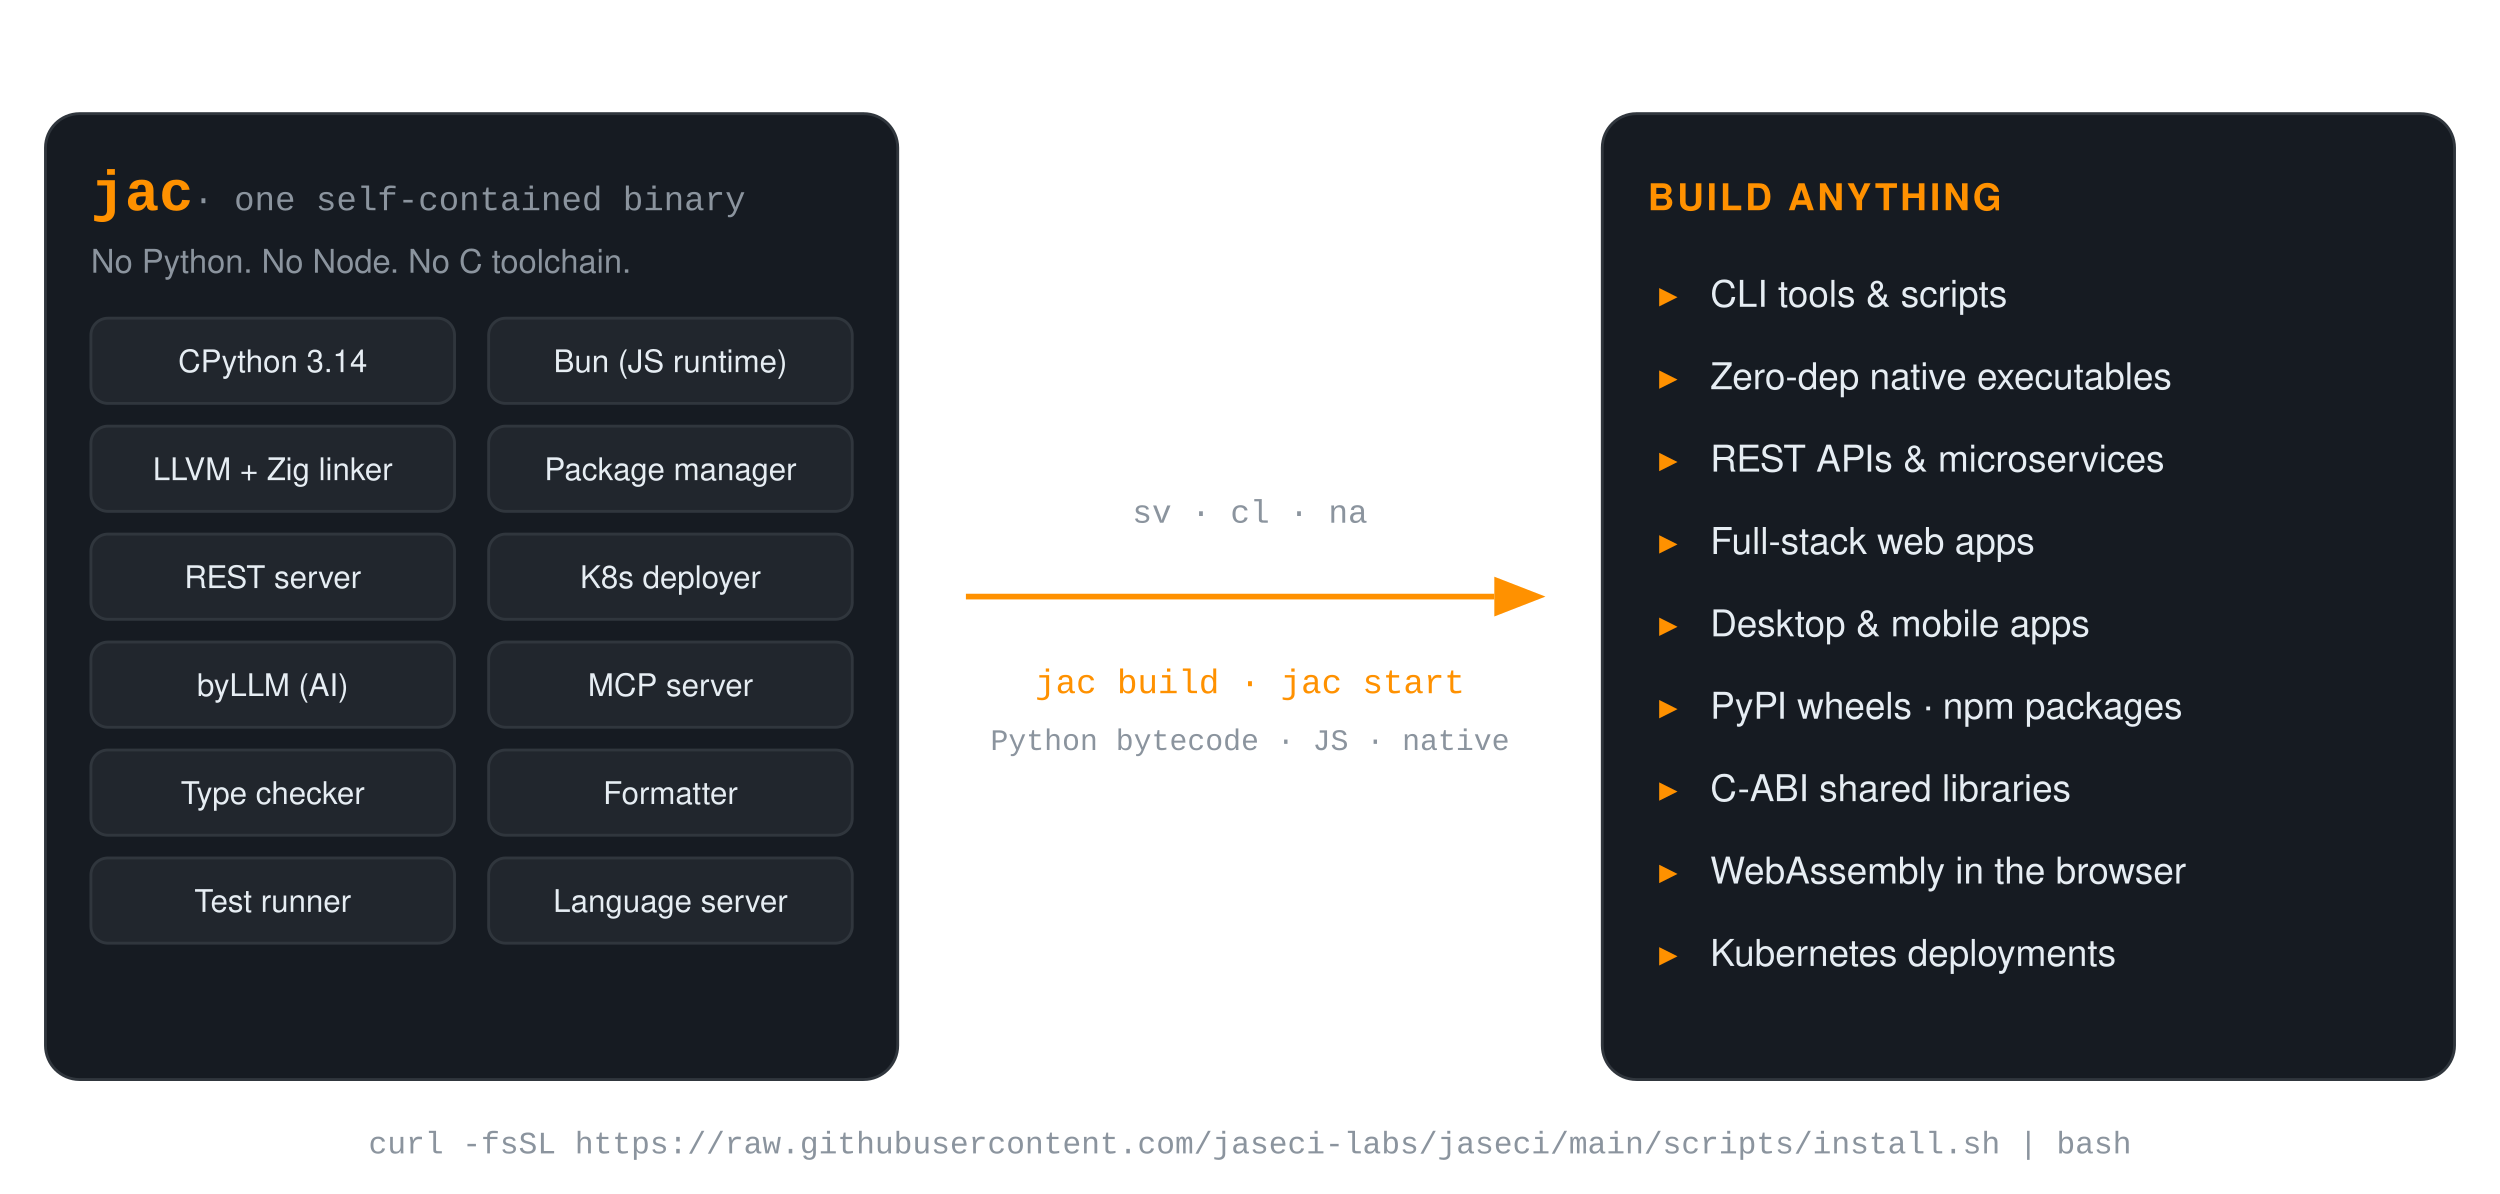
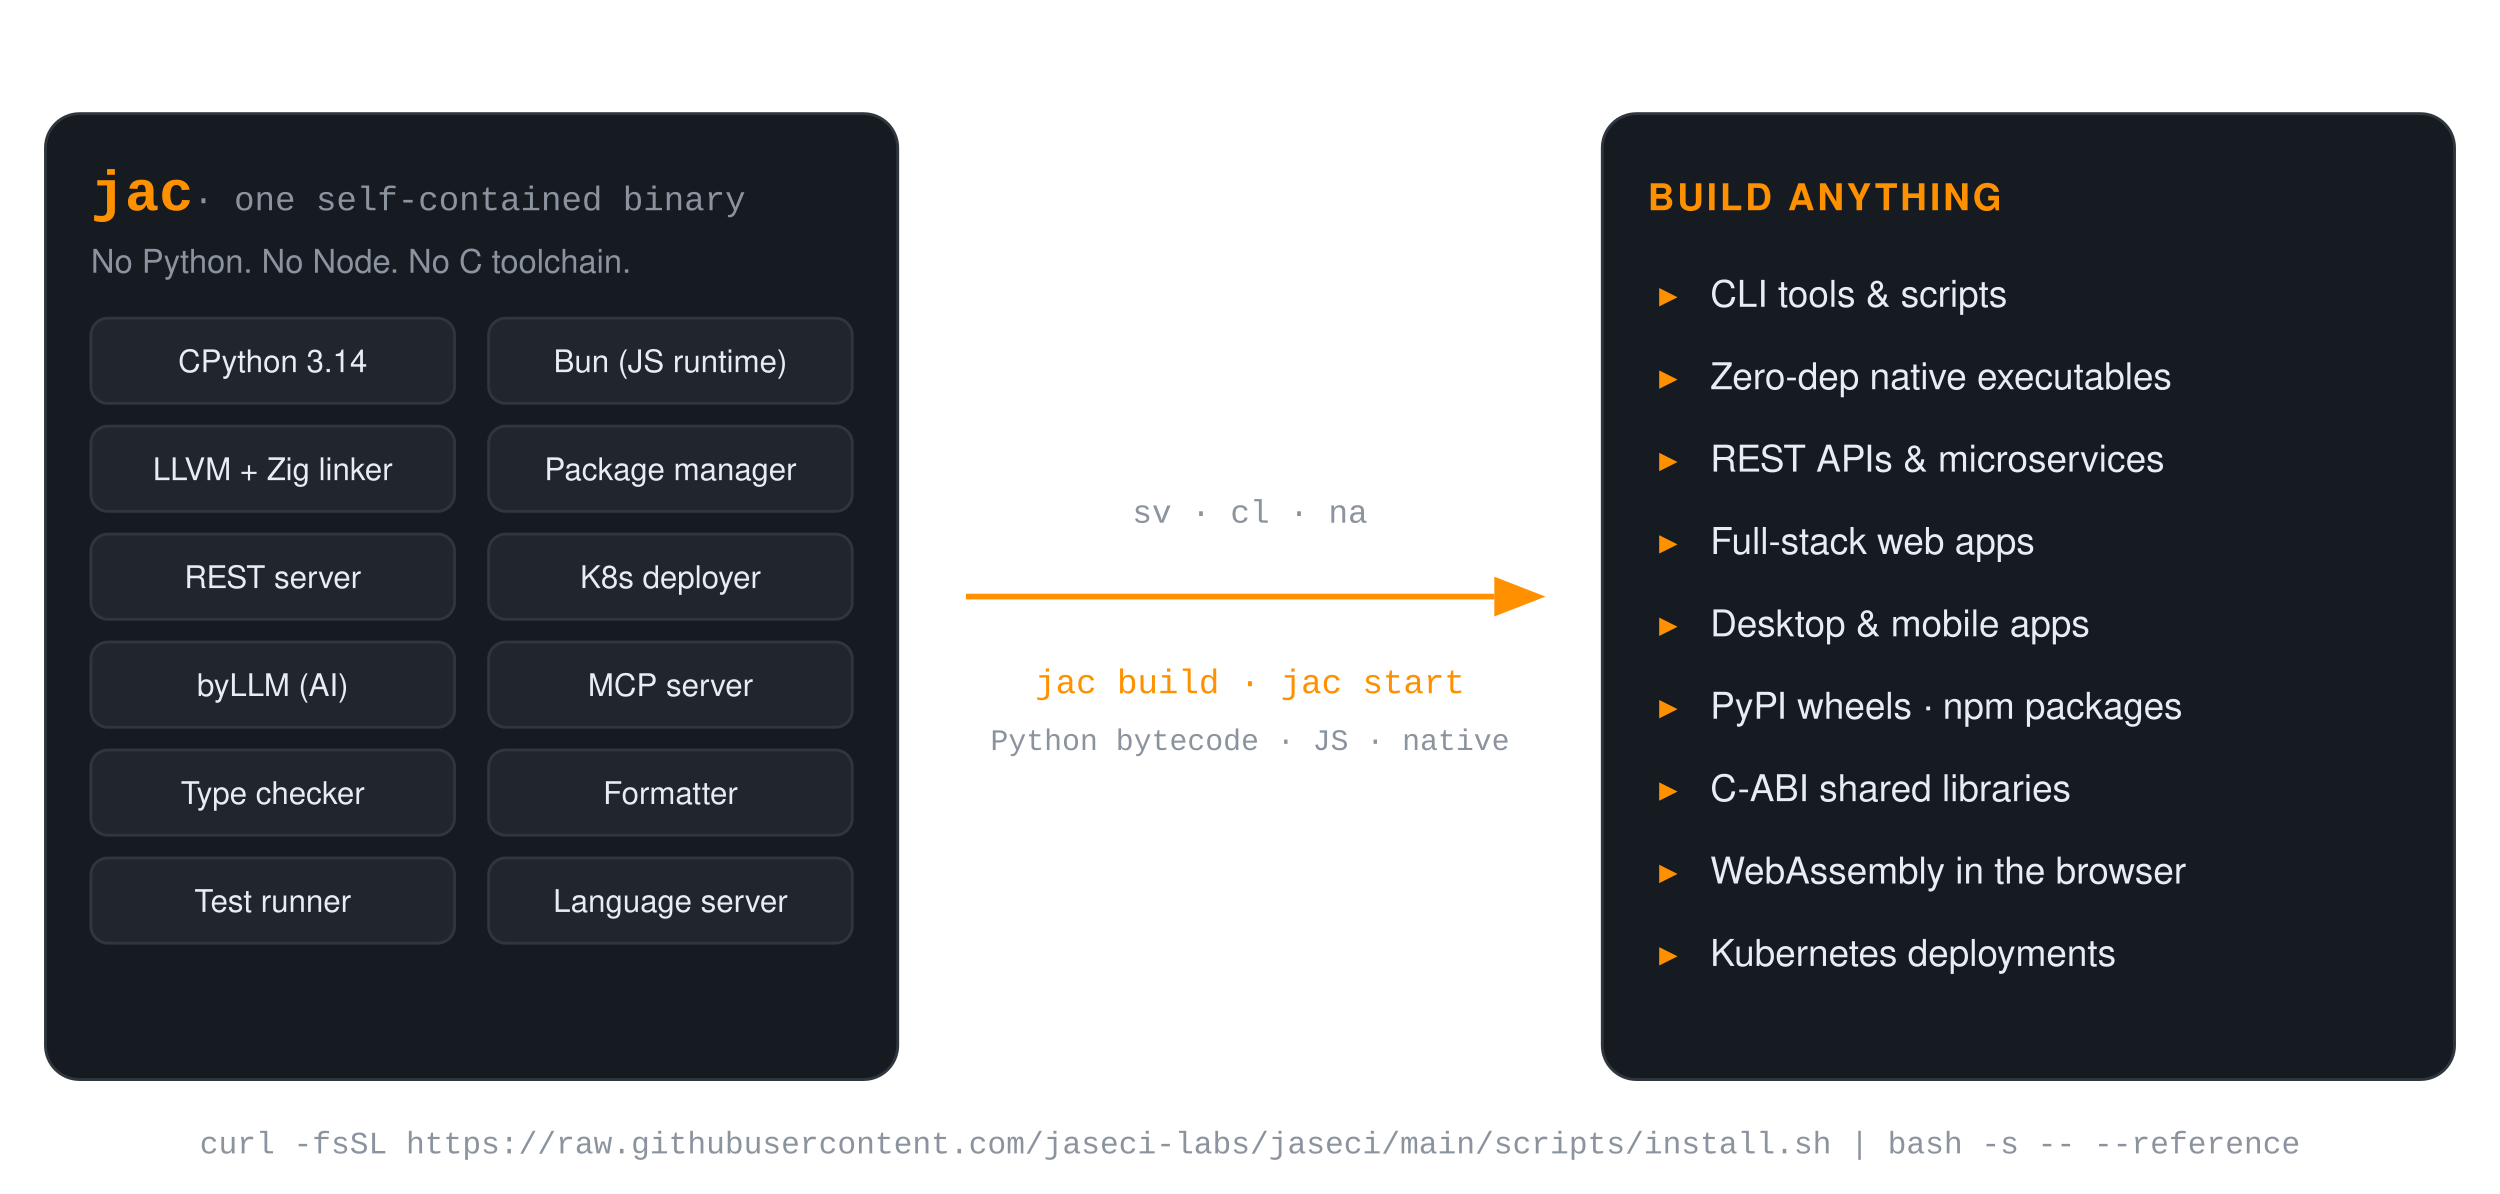
<svg xmlns="http://www.w3.org/2000/svg" width="880" height="420" viewBox="0 0 880 420" role="img" aria-label="Diagram: the single jac binary bundles the entire toolchain and builds every kind of artifact">
  <style>
    .sans { font-family: -apple-system, "Segoe UI", Helvetica, Arial, sans-serif; }
    .mono { font-family: "SFMono-Regular", Consolas, "Liberation Mono", Menlo, monospace; }
    .fg { fill: #e6edf3; }
    .dim { fill: #8b949e; }
    .acc { fill: #ff9100; }
  </style>
  <rect x="16" y="40" width="300" height="340" rx="12" fill="#161b22" stroke="#30363d" />
  <text class="mono acc" x="32" y="74" font-size="20" font-weight="bold">jac<tspan class="dim" font-size="12" font-weight="normal"> · one self-contained binary</tspan>
  </text>
  <text class="sans dim" x="32" y="96" font-size="11.5">No Python. No Node. No C toolchain.</text>
  <g font-size="11" text-anchor="middle" class="sans fg">
    <rect x="32" y="112" width="128" height="30" rx="6" fill="#21262d" stroke="#30363d" />
    <text x="96" y="131">CPython 3.14</text>
    <rect x="172" y="112" width="128" height="30" rx="6" fill="#21262d" stroke="#30363d" />
    <text x="236" y="131">Bun (JS runtime)</text>
    <rect x="32" y="150" width="128" height="30" rx="6" fill="#21262d" stroke="#30363d" />
    <text x="96" y="169">LLVM + Zig linker</text>
    <rect x="172" y="150" width="128" height="30" rx="6" fill="#21262d" stroke="#30363d" />
    <text x="236" y="169">Package manager</text>
    <rect x="32" y="188" width="128" height="30" rx="6" fill="#21262d" stroke="#30363d" />
    <text x="96" y="207">REST server</text>
    <rect x="172" y="188" width="128" height="30" rx="6" fill="#21262d" stroke="#30363d" />
    <text x="236" y="207">K8s deployer</text>
    <rect x="32" y="226" width="128" height="30" rx="6" fill="#21262d" stroke="#30363d" />
    <text x="96" y="245">byLLM (AI)</text>
    <rect x="172" y="226" width="128" height="30" rx="6" fill="#21262d" stroke="#30363d" />
    <text x="236" y="245">MCP server</text>
    <rect x="32" y="264" width="128" height="30" rx="6" fill="#21262d" stroke="#30363d" />
    <text x="96" y="283">Type checker</text>
    <rect x="172" y="264" width="128" height="30" rx="6" fill="#21262d" stroke="#30363d" />
    <text x="236" y="283">Formatter</text>
    <rect x="32" y="302" width="128" height="30" rx="6" fill="#21262d" stroke="#30363d" />
    <text x="96" y="321">Test runner</text>
    <rect x="172" y="302" width="128" height="30" rx="6" fill="#21262d" stroke="#30363d" />
    <text x="236" y="321">Language server</text>
  </g>
  <text class="mono dim" x="440" y="184" font-size="11.5" text-anchor="middle">sv · cl · na</text>
  <line x1="340" y1="210" x2="526" y2="210" stroke="#ff9100" stroke-width="2" />
  <path d="M526,203 L544,210 L526,217 Z" fill="#ff9100" />
  <text class="mono acc" x="440" y="244" font-size="12" text-anchor="middle">jac build · jac start</text>
  <text class="mono dim" x="440" y="264" font-size="10.5" text-anchor="middle">Python bytecode · JS · native</text>
  <rect x="564" y="40" width="300" height="340" rx="12" fill="#161b22" stroke="#30363d" />
  <text class="sans acc" x="580" y="74" font-size="13" font-weight="bold" letter-spacing="1">BUILD ANYTHING</text>
  <g font-size="13" class="sans">
    <text class="acc" x="584" y="108">▸</text>
    <text class="fg" x="602" y="108">CLI tools &amp; scripts</text>
    <text class="acc" x="584" y="137">▸</text>
    <text class="fg" x="602" y="137">Zero-dep native executables</text>
    <text class="acc" x="584" y="166">▸</text>
    <text class="fg" x="602" y="166">REST APIs &amp; microservices</text>
    <text class="acc" x="584" y="195">▸</text>
    <text class="fg" x="602" y="195">Full-stack web apps</text>
    <text class="acc" x="584" y="224">▸</text>
    <text class="fg" x="602" y="224">Desktop &amp; mobile apps</text>
    <text class="acc" x="584" y="253">▸</text>
    <text class="fg" x="602" y="253">PyPI wheels · npm packages</text>
    <text class="acc" x="584" y="282">▸</text>
    <text class="fg" x="602" y="282">C-ABI shared libraries</text>
    <text class="acc" x="584" y="311">▸</text>
    <text class="fg" x="602" y="311">WebAssembly in the browser</text>
    <text class="acc" x="584" y="340">▸</text>
    <text class="fg" x="602" y="340">Kubernetes deployments</text>
  </g>
-   <text class="mono dim" x="440" y="406" font-size="11" text-anchor="middle">curl -fsSL https://raw.githubusercontent.com/jaseci-labs/jaseci/main/scripts/install.sh | bash</text>
+   <text class="mono dim" x="440" y="406" font-size="11" text-anchor="middle">curl -fsSL https://raw.githubusercontent.com/jaseci-labs/jaseci/main/scripts/install.sh | bash -s -- --reference</text>
</svg>
